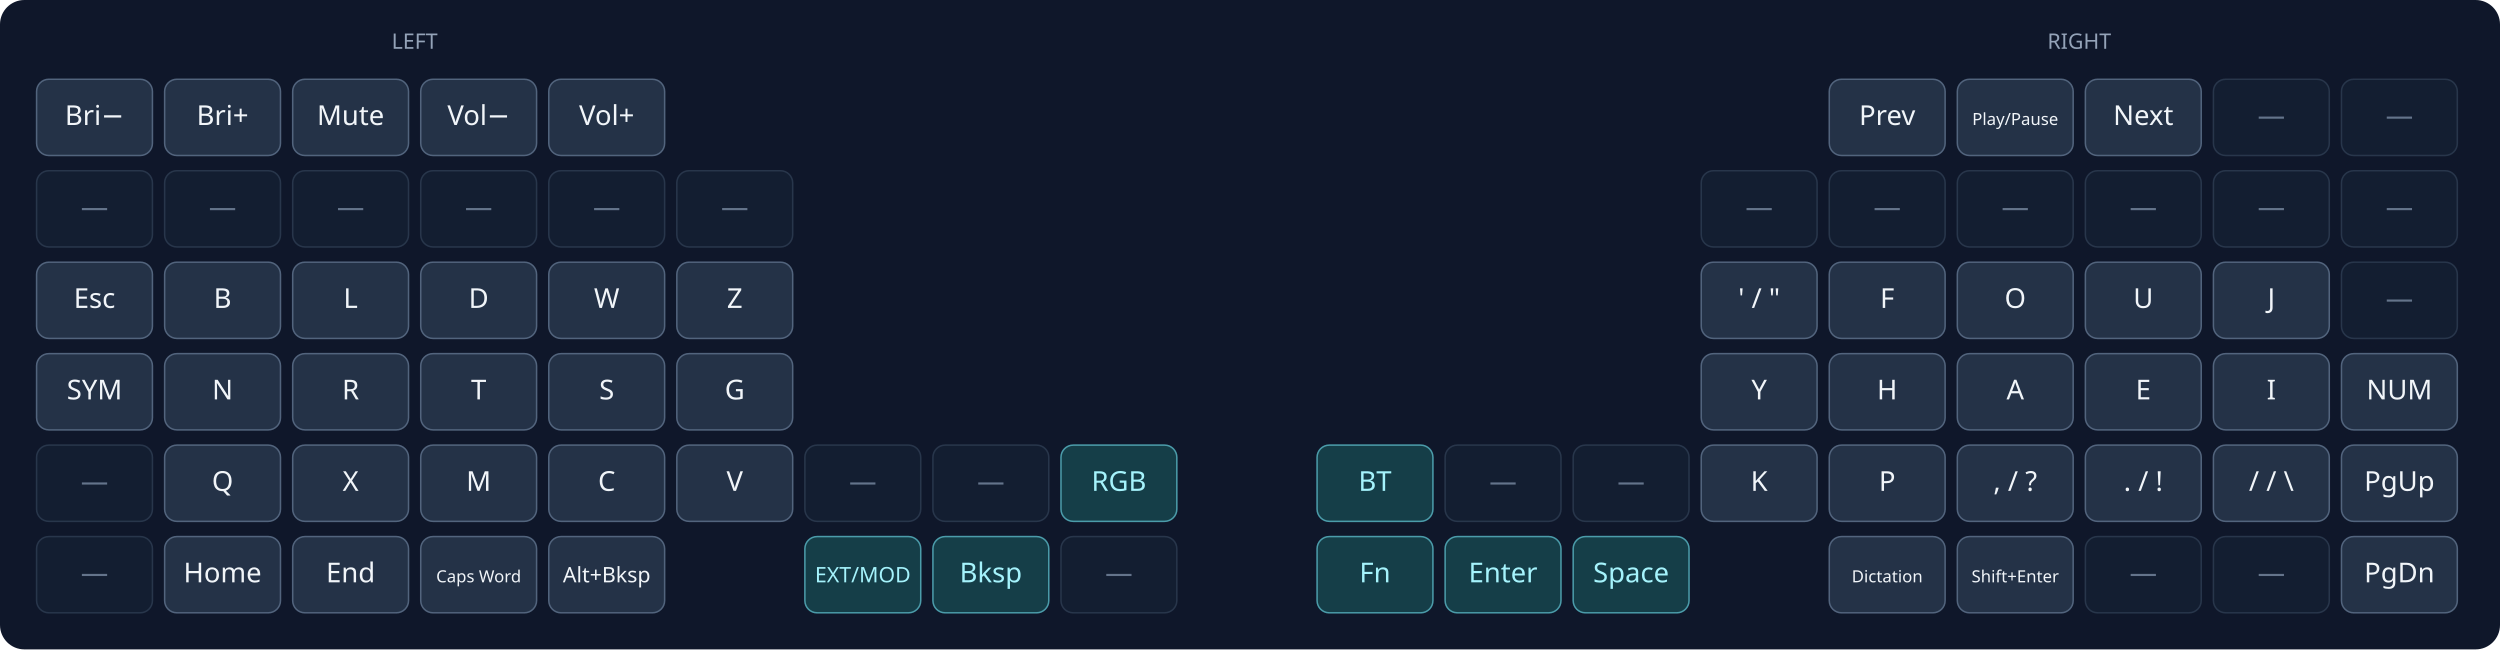
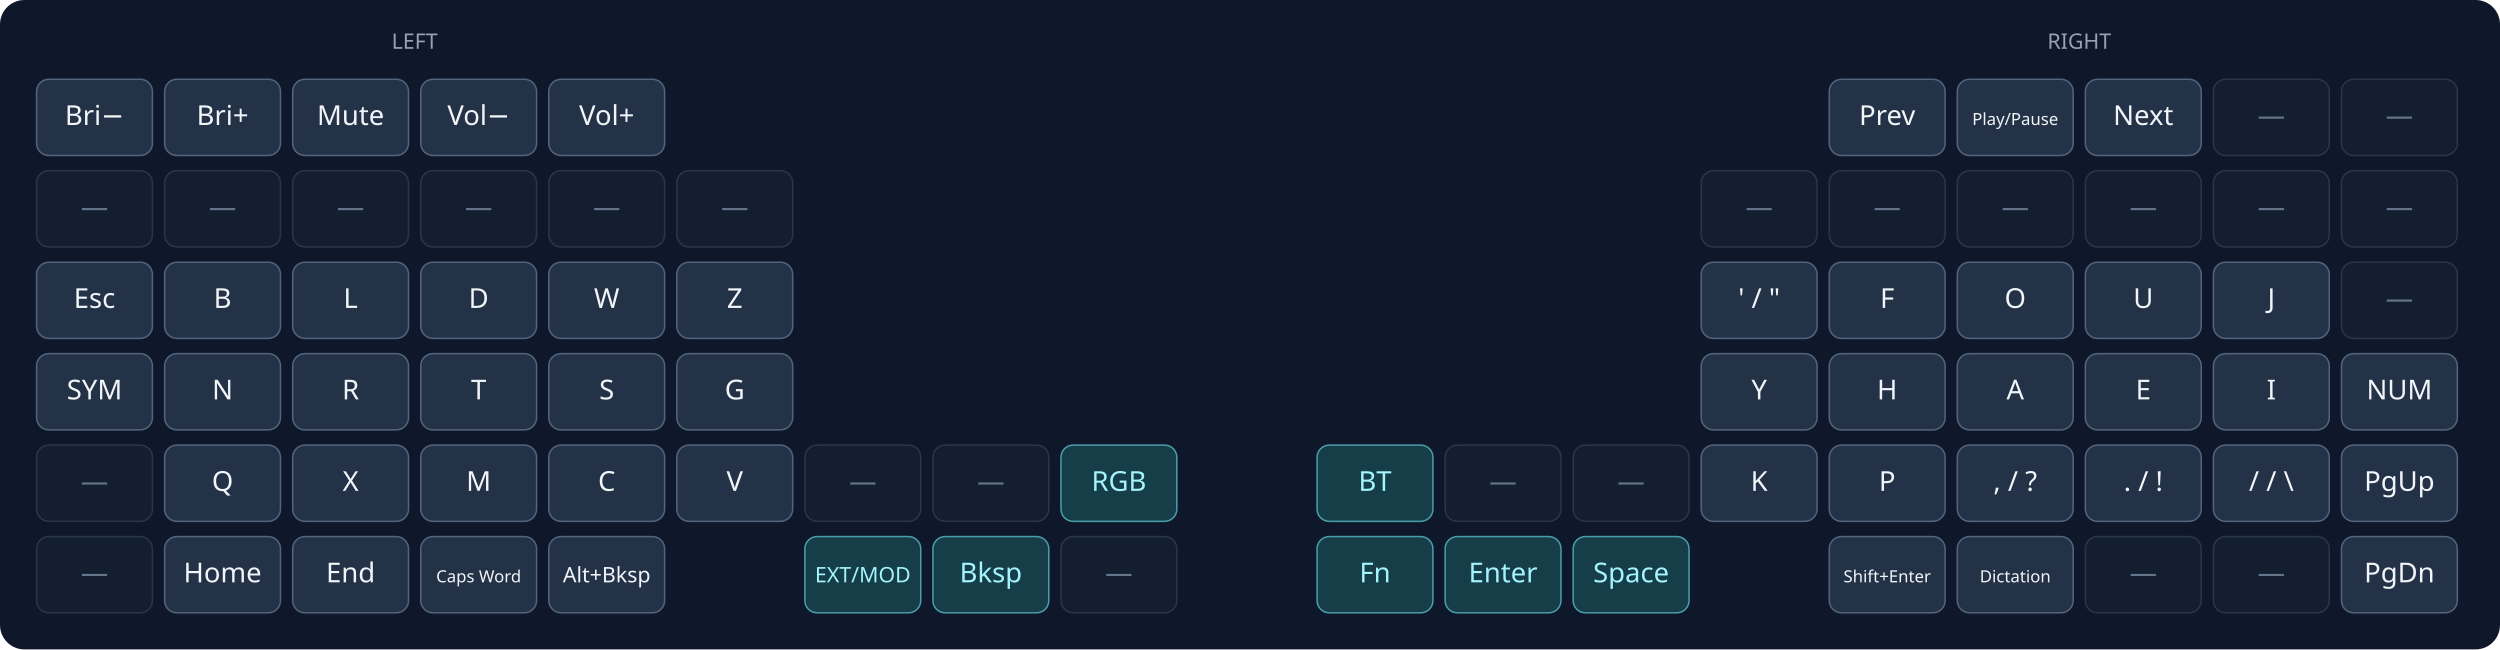
<svg xmlns="http://www.w3.org/2000/svg" width="1640" height="426" viewBox="0 0 1640 426" role="img" aria-labelledby="title desc">
  <rect width="1640" height="426" rx="16" fill="#0f172a" />
  <g font-family="system-ui, sans-serif" text-anchor="middle">
    <text x="272" y="32" fill="#94a3b8" font-size="14">LEFT</text>
    <text x="1364" y="32" fill="#94a3b8" font-size="14">RIGHT</text>
    <g data-position="0" data-binding="&amp;kp C_BRI_DN">
      <rect x="24" y="52" width="76" height="50" rx="8" fill="#243247" stroke="#52647d" />
      <text x="62" y="82" fill="#f1f5f9" font-size="18">Bri−</text>
    </g>
    <g data-position="1" data-binding="&amp;kp C_BRI_UP">
      <rect x="108" y="52" width="76" height="50" rx="8" fill="#243247" stroke="#52647d" />
      <text x="146" y="82" fill="#f1f5f9" font-size="18">Bri+</text>
    </g>
    <g data-position="2" data-binding="&amp;kp C_MUTE">
      <rect x="192" y="52" width="76" height="50" rx="8" fill="#243247" stroke="#52647d" />
      <text x="230" y="82" fill="#f1f5f9" font-size="18">Mute</text>
    </g>
    <g data-position="3" data-binding="&amp;kp C_VOL_DN">
      <rect x="276" y="52" width="76" height="50" rx="8" fill="#243247" stroke="#52647d" />
      <text x="314" y="82" fill="#f1f5f9" font-size="18">Vol−</text>
    </g>
    <g data-position="4" data-binding="&amp;kp C_VOL_UP">
      <rect x="360" y="52" width="76" height="50" rx="8" fill="#243247" stroke="#52647d" />
      <text x="398" y="82" fill="#f1f5f9" font-size="18">Vol+</text>
    </g>
    <g data-position="5" data-binding="&amp;kp C_PREV">
      <rect x="1200" y="52" width="76" height="50" rx="8" fill="#243247" stroke="#52647d" />
      <text x="1238" y="82" fill="#f1f5f9" font-size="18">Prev</text>
    </g>
    <g data-position="6" data-binding="&amp;kp C_PP">
      <rect x="1284" y="52" width="76" height="50" rx="8" fill="#243247" stroke="#52647d" />
      <text x="1322" y="82" fill="#f1f5f9" font-size="11">Play/Pause</text>
    </g>
    <g data-position="7" data-binding="&amp;kp C_NEXT">
      <rect x="1368" y="52" width="76" height="50" rx="8" fill="#243247" stroke="#52647d" />
      <text x="1406" y="82" fill="#f1f5f9" font-size="18">Next</text>
    </g>
    <g data-position="8" data-binding="&amp;none">
      <rect x="1452" y="52" width="76" height="50" rx="8" fill="#131e31" stroke="#28364b" />
      <text x="1490" y="82" fill="#64748b" font-size="18">—</text>
    </g>
    <g data-position="9" data-binding="&amp;none">
      <rect x="1536" y="52" width="76" height="50" rx="8" fill="#131e31" stroke="#28364b" />
      <text x="1574" y="82" fill="#64748b" font-size="18">—</text>
    </g>
    <g data-position="10" data-binding="&amp;none">
      <rect x="24" y="112" width="76" height="50" rx="8" fill="#131e31" stroke="#28364b" />
      <text x="62" y="142" fill="#64748b" font-size="18">—</text>
    </g>
    <g data-position="11" data-binding="&amp;none">
      <rect x="108" y="112" width="76" height="50" rx="8" fill="#131e31" stroke="#28364b" />
      <text x="146" y="142" fill="#64748b" font-size="18">—</text>
    </g>
    <g data-position="12" data-binding="&amp;none">
      <rect x="192" y="112" width="76" height="50" rx="8" fill="#131e31" stroke="#28364b" />
      <text x="230" y="142" fill="#64748b" font-size="18">—</text>
    </g>
    <g data-position="13" data-binding="&amp;none">
      <rect x="276" y="112" width="76" height="50" rx="8" fill="#131e31" stroke="#28364b" />
      <text x="314" y="142" fill="#64748b" font-size="18">—</text>
    </g>
    <g data-position="14" data-binding="&amp;none">
      <rect x="360" y="112" width="76" height="50" rx="8" fill="#131e31" stroke="#28364b" />
      <text x="398" y="142" fill="#64748b" font-size="18">—</text>
    </g>
    <g data-position="15" data-binding="&amp;none">
      <rect x="444" y="112" width="76" height="50" rx="8" fill="#131e31" stroke="#28364b" />
      <text x="482" y="142" fill="#64748b" font-size="18">—</text>
    </g>
    <g data-position="16" data-binding="&amp;none">
      <rect x="1116" y="112" width="76" height="50" rx="8" fill="#131e31" stroke="#28364b" />
      <text x="1154" y="142" fill="#64748b" font-size="18">—</text>
    </g>
    <g data-position="17" data-binding="&amp;none">
      <rect x="1200" y="112" width="76" height="50" rx="8" fill="#131e31" stroke="#28364b" />
      <text x="1238" y="142" fill="#64748b" font-size="18">—</text>
    </g>
    <g data-position="18" data-binding="&amp;none">
      <rect x="1284" y="112" width="76" height="50" rx="8" fill="#131e31" stroke="#28364b" />
      <text x="1322" y="142" fill="#64748b" font-size="18">—</text>
    </g>
    <g data-position="19" data-binding="&amp;none">
      <rect x="1368" y="112" width="76" height="50" rx="8" fill="#131e31" stroke="#28364b" />
      <text x="1406" y="142" fill="#64748b" font-size="18">—</text>
    </g>
    <g data-position="20" data-binding="&amp;none">
      <rect x="1452" y="112" width="76" height="50" rx="8" fill="#131e31" stroke="#28364b" />
      <text x="1490" y="142" fill="#64748b" font-size="18">—</text>
    </g>
    <g data-position="21" data-binding="&amp;none">
      <rect x="1536" y="112" width="76" height="50" rx="8" fill="#131e31" stroke="#28364b" />
      <text x="1574" y="142" fill="#64748b" font-size="18">—</text>
    </g>
    <g data-position="22" data-binding="&amp;kp ESC">
      <rect x="24" y="172" width="76" height="50" rx="8" fill="#243247" stroke="#52647d" />
      <text x="62" y="202" fill="#f1f5f9" font-size="18">Esc</text>
    </g>
    <g data-position="23" data-binding="&amp;kp B">
      <rect x="108" y="172" width="76" height="50" rx="8" fill="#243247" stroke="#52647d" />
      <text x="146" y="202" fill="#f1f5f9" font-size="18">B</text>
    </g>
    <g data-position="24" data-binding="&amp;kp L">
      <rect x="192" y="172" width="76" height="50" rx="8" fill="#243247" stroke="#52647d" />
      <text x="230" y="202" fill="#f1f5f9" font-size="18">L</text>
    </g>
    <g data-position="25" data-binding="&amp;kp D">
      <rect x="276" y="172" width="76" height="50" rx="8" fill="#243247" stroke="#52647d" />
      <text x="314" y="202" fill="#f1f5f9" font-size="18">D</text>
    </g>
    <g data-position="26" data-binding="&amp;kp W">
      <rect x="360" y="172" width="76" height="50" rx="8" fill="#243247" stroke="#52647d" />
      <text x="398" y="202" fill="#f1f5f9" font-size="18">W</text>
    </g>
    <g data-position="27" data-binding="&amp;kp Z">
      <rect x="444" y="172" width="76" height="50" rx="8" fill="#243247" stroke="#52647d" />
      <text x="482" y="202" fill="#f1f5f9" font-size="18">Z</text>
    </g>
    <g data-position="28" data-binding="&amp;apo_dquote">
      <rect x="1116" y="172" width="76" height="50" rx="8" fill="#243247" stroke="#52647d" />
      <text x="1154" y="202" fill="#f1f5f9" font-size="18">' / "</text>
    </g>
    <g data-position="29" data-binding="&amp;kp F">
      <rect x="1200" y="172" width="76" height="50" rx="8" fill="#243247" stroke="#52647d" />
      <text x="1238" y="202" fill="#f1f5f9" font-size="18">F</text>
    </g>
    <g data-position="30" data-binding="&amp;kp O">
      <rect x="1284" y="172" width="76" height="50" rx="8" fill="#243247" stroke="#52647d" />
      <text x="1322" y="202" fill="#f1f5f9" font-size="18">O</text>
    </g>
    <g data-position="31" data-binding="&amp;kp U">
      <rect x="1368" y="172" width="76" height="50" rx="8" fill="#243247" stroke="#52647d" />
      <text x="1406" y="202" fill="#f1f5f9" font-size="18">U</text>
    </g>
    <g data-position="32" data-binding="&amp;kp J">
      <rect x="1452" y="172" width="76" height="50" rx="8" fill="#243247" stroke="#52647d" />
      <text x="1490" y="202" fill="#f1f5f9" font-size="18">J</text>
    </g>
    <g data-position="33" data-binding="&amp;none">
      <rect x="1536" y="172" width="76" height="50" rx="8" fill="#131e31" stroke="#28364b" />
      <text x="1574" y="202" fill="#64748b" font-size="18">—</text>
    </g>
    <g data-position="34" data-binding="&amp;sticky_layer SYM">
      <rect x="24" y="232" width="76" height="50" rx="8" fill="#243247" stroke="#52647d" />
      <text x="62" y="262" fill="#f1f5f9" font-size="18">SYM</text>
    </g>
    <g data-position="35" data-binding="&amp;kp N">
      <rect x="108" y="232" width="76" height="50" rx="8" fill="#243247" stroke="#52647d" />
      <text x="146" y="262" fill="#f1f5f9" font-size="18">N</text>
    </g>
    <g data-position="36" data-binding="&amp;kp R">
      <rect x="192" y="232" width="76" height="50" rx="8" fill="#243247" stroke="#52647d" />
      <text x="230" y="262" fill="#f1f5f9" font-size="18">R</text>
    </g>
    <g data-position="37" data-binding="&amp;kp T">
      <rect x="276" y="232" width="76" height="50" rx="8" fill="#243247" stroke="#52647d" />
      <text x="314" y="262" fill="#f1f5f9" font-size="18">T</text>
    </g>
    <g data-position="38" data-binding="&amp;kp S">
      <rect x="360" y="232" width="76" height="50" rx="8" fill="#243247" stroke="#52647d" />
      <text x="398" y="262" fill="#f1f5f9" font-size="18">S</text>
    </g>
    <g data-position="39" data-binding="&amp;kp G">
      <rect x="444" y="232" width="76" height="50" rx="8" fill="#243247" stroke="#52647d" />
      <text x="482" y="262" fill="#f1f5f9" font-size="18">G</text>
    </g>
    <g data-position="40" data-binding="&amp;kp Y">
      <rect x="1116" y="232" width="76" height="50" rx="8" fill="#243247" stroke="#52647d" />
      <text x="1154" y="262" fill="#f1f5f9" font-size="18">Y</text>
    </g>
    <g data-position="41" data-binding="&amp;kp H">
      <rect x="1200" y="232" width="76" height="50" rx="8" fill="#243247" stroke="#52647d" />
      <text x="1238" y="262" fill="#f1f5f9" font-size="18">H</text>
    </g>
    <g data-position="42" data-binding="&amp;kp A">
      <rect x="1284" y="232" width="76" height="50" rx="8" fill="#243247" stroke="#52647d" />
      <text x="1322" y="262" fill="#f1f5f9" font-size="18">A</text>
    </g>
    <g data-position="43" data-binding="&amp;kp E">
      <rect x="1368" y="232" width="76" height="50" rx="8" fill="#243247" stroke="#52647d" />
      <text x="1406" y="262" fill="#f1f5f9" font-size="18">E</text>
    </g>
    <g data-position="44" data-binding="&amp;kp I">
      <rect x="1452" y="232" width="76" height="50" rx="8" fill="#243247" stroke="#52647d" />
      <text x="1490" y="262" fill="#f1f5f9" font-size="18">I</text>
    </g>
    <g data-position="45" data-binding="&amp;sticky_layer NUM">
      <rect x="1536" y="232" width="76" height="50" rx="8" fill="#243247" stroke="#52647d" />
      <text x="1574" y="262" fill="#f1f5f9" font-size="18">NUM</text>
    </g>
    <g data-position="46" data-binding="&amp;none">
      <rect x="24" y="292" width="76" height="50" rx="8" fill="#131e31" stroke="#28364b" />
      <text x="62" y="322" fill="#64748b" font-size="18">—</text>
    </g>
    <g data-position="47" data-binding="&amp;kp Q">
      <rect x="108" y="292" width="76" height="50" rx="8" fill="#243247" stroke="#52647d" />
      <text x="146" y="322" fill="#f1f5f9" font-size="18">Q</text>
    </g>
    <g data-position="48" data-binding="&amp;kp X">
      <rect x="192" y="292" width="76" height="50" rx="8" fill="#243247" stroke="#52647d" />
      <text x="230" y="322" fill="#f1f5f9" font-size="18">X</text>
    </g>
    <g data-position="49" data-binding="&amp;kp M">
      <rect x="276" y="292" width="76" height="50" rx="8" fill="#243247" stroke="#52647d" />
      <text x="314" y="322" fill="#f1f5f9" font-size="18">M</text>
    </g>
    <g data-position="50" data-binding="&amp;kp C">
      <rect x="360" y="292" width="76" height="50" rx="8" fill="#243247" stroke="#52647d" />
      <text x="398" y="322" fill="#f1f5f9" font-size="18">C</text>
    </g>
    <g data-position="51" data-binding="&amp;kp V">
      <rect x="444" y="292" width="76" height="50" rx="8" fill="#243247" stroke="#52647d" />
      <text x="482" y="322" fill="#f1f5f9" font-size="18">V</text>
    </g>
    <g data-position="52" data-binding="&amp;none">
      <rect x="528" y="292" width="76" height="50" rx="8" fill="#131e31" stroke="#28364b" />
      <text x="566" y="322" fill="#64748b" font-size="18">—</text>
    </g>
    <g data-position="53" data-binding="&amp;none">
      <rect x="612" y="292" width="76" height="50" rx="8" fill="#131e31" stroke="#28364b" />
      <text x="650" y="322" fill="#64748b" font-size="18">—</text>
    </g>
    <g data-position="54" data-binding="&amp;mo RGB">
      <rect x="696" y="292" width="76" height="50" rx="8" fill="#153e48" stroke="#4b9caa" />
      <text x="734" y="322" fill="#a5f3fc" font-size="18">RGB</text>
    </g>
    <g data-position="55" data-binding="&amp;mo BT">
      <rect x="864" y="292" width="76" height="50" rx="8" fill="#153e48" stroke="#4b9caa" />
      <text x="902" y="322" fill="#a5f3fc" font-size="18">BT</text>
    </g>
    <g data-position="56" data-binding="&amp;none">
      <rect x="948" y="292" width="76" height="50" rx="8" fill="#131e31" stroke="#28364b" />
      <text x="986" y="322" fill="#64748b" font-size="18">—</text>
    </g>
    <g data-position="57" data-binding="&amp;none">
      <rect x="1032" y="292" width="76" height="50" rx="8" fill="#131e31" stroke="#28364b" />
      <text x="1070" y="322" fill="#64748b" font-size="18">—</text>
    </g>
    <g data-position="58" data-binding="&amp;kp K">
      <rect x="1116" y="292" width="76" height="50" rx="8" fill="#243247" stroke="#52647d" />
      <text x="1154" y="322" fill="#f1f5f9" font-size="18">K</text>
    </g>
    <g data-position="59" data-binding="&amp;kp P">
      <rect x="1200" y="292" width="76" height="50" rx="8" fill="#243247" stroke="#52647d" />
      <text x="1238" y="322" fill="#f1f5f9" font-size="18">P</text>
    </g>
    <g data-position="60" data-binding="&amp;comma_qmark">
      <rect x="1284" y="292" width="76" height="50" rx="8" fill="#243247" stroke="#52647d" />
      <text x="1322" y="322" fill="#f1f5f9" font-size="18">, / ?</text>
    </g>
    <g data-position="61" data-binding="&amp;dot_excl">
      <rect x="1368" y="292" width="76" height="50" rx="8" fill="#243247" stroke="#52647d" />
      <text x="1406" y="322" fill="#f1f5f9" font-size="18">. / !</text>
    </g>
    <g data-position="62" data-binding="&amp;slash_bslash">
      <rect x="1452" y="292" width="76" height="50" rx="8" fill="#243247" stroke="#52647d" />
      <text x="1490" y="322" fill="#f1f5f9" font-size="18">/ / \</text>
    </g>
    <g data-position="63" data-binding="&amp;kp PG_UP">
      <rect x="1536" y="292" width="76" height="50" rx="8" fill="#243247" stroke="#52647d" />
      <text x="1574" y="322" fill="#f1f5f9" font-size="18">PgUp</text>
    </g>
    <g data-position="64" data-binding="&amp;none">
      <rect x="24" y="352" width="76" height="50" rx="8" fill="#131e31" stroke="#28364b" />
      <text x="62" y="382" fill="#64748b" font-size="18">—</text>
    </g>
    <g data-position="65" data-binding="&amp;kp HOME">
      <rect x="108" y="352" width="76" height="50" rx="8" fill="#243247" stroke="#52647d" />
      <text x="146" y="382" fill="#f1f5f9" font-size="18">Home</text>
    </g>
    <g data-position="66" data-binding="&amp;kp END">
      <rect x="192" y="352" width="76" height="50" rx="8" fill="#243247" stroke="#52647d" />
      <text x="230" y="382" fill="#f1f5f9" font-size="18">End</text>
    </g>
    <g data-position="67" data-binding="&amp;caps_word">
      <rect x="276" y="352" width="76" height="50" rx="8" fill="#243247" stroke="#52647d" />
      <text x="314" y="382" fill="#f1f5f9" font-size="11">Caps Word</text>
    </g>
    <g data-position="68" data-binding="&amp;kp LA(BSPC)">
      <rect x="360" y="352" width="76" height="50" rx="8" fill="#243247" stroke="#52647d" />
      <text x="398" y="382" fill="#f1f5f9" font-size="14">Alt+Bksp</text>
    </g>
    <g data-position="69" data-binding="&amp;ext_mod EXT MOD">
      <rect x="528" y="352" width="76" height="50" rx="8" fill="#153e48" stroke="#4b9caa" />
      <text x="566" y="382" fill="#a5f3fc" font-size="14">EXT/MOD</text>
    </g>
    <g data-position="70" data-binding="&amp;kp BSPC">
      <rect x="612" y="352" width="76" height="50" rx="8" fill="#153e48" stroke="#4b9caa" />
      <text x="650" y="382" fill="#a5f3fc" font-size="18">Bksp</text>
    </g>
    <g data-position="71" data-binding="&amp;none">
      <rect x="696" y="352" width="76" height="50" rx="8" fill="#131e31" stroke="#28364b" />
      <text x="734" y="382" fill="#64748b" font-size="18">—</text>
    </g>
    <g data-position="72" data-binding="&amp;mo FN">
      <rect x="864" y="352" width="76" height="50" rx="8" fill="#153e48" stroke="#4b9caa" />
      <text x="902" y="382" fill="#a5f3fc" font-size="18">Fn</text>
    </g>
    <g data-position="73" data-binding="&amp;kp RET">
      <rect x="948" y="352" width="76" height="50" rx="8" fill="#153e48" stroke="#4b9caa" />
      <text x="986" y="382" fill="#a5f3fc" font-size="18">Enter</text>
    </g>
    <g data-position="74" data-binding="&amp;kp SPACE">
      <rect x="1032" y="352" width="76" height="50" rx="8" fill="#153e48" stroke="#4b9caa" />
      <text x="1070" y="382" fill="#a5f3fc" font-size="18">Space</text>
    </g>
-     <g data-position="75" data-binding="&amp;kp RALT">
+     <g data-position="75" data-binding="&amp;kp LS(RET)">
      <rect x="1200" y="352" width="76" height="50" rx="8" fill="#243247" stroke="#52647d" />
-       <text x="1238" y="382" fill="#f1f5f9" font-size="11">Dictation</text>
-     </g>
-     <g data-position="76" data-binding="&amp;kp LS(RET)">
+       <text x="1238" y="382" fill="#f1f5f9" font-size="11">Shift+Enter</text>
+     </g>
+     <g data-position="76" data-binding="&amp;kp RALT">
      <rect x="1284" y="352" width="76" height="50" rx="8" fill="#243247" stroke="#52647d" />
-       <text x="1322" y="382" fill="#f1f5f9" font-size="11">Shift+Enter</text>
+       <text x="1322" y="382" fill="#f1f5f9" font-size="11">Dictation</text>
    </g>
    <g data-position="77" data-binding="&amp;none">
      <rect x="1368" y="352" width="76" height="50" rx="8" fill="#131e31" stroke="#28364b" />
      <text x="1406" y="382" fill="#64748b" font-size="18">—</text>
    </g>
    <g data-position="78" data-binding="&amp;none">
      <rect x="1452" y="352" width="76" height="50" rx="8" fill="#131e31" stroke="#28364b" />
      <text x="1490" y="382" fill="#64748b" font-size="18">—</text>
    </g>
    <g data-position="79" data-binding="&amp;kp PG_DN">
      <rect x="1536" y="352" width="76" height="50" rx="8" fill="#243247" stroke="#52647d" />
      <text x="1574" y="382" fill="#f1f5f9" font-size="18">PgDn</text>
    </g>
  </g>
</svg>
